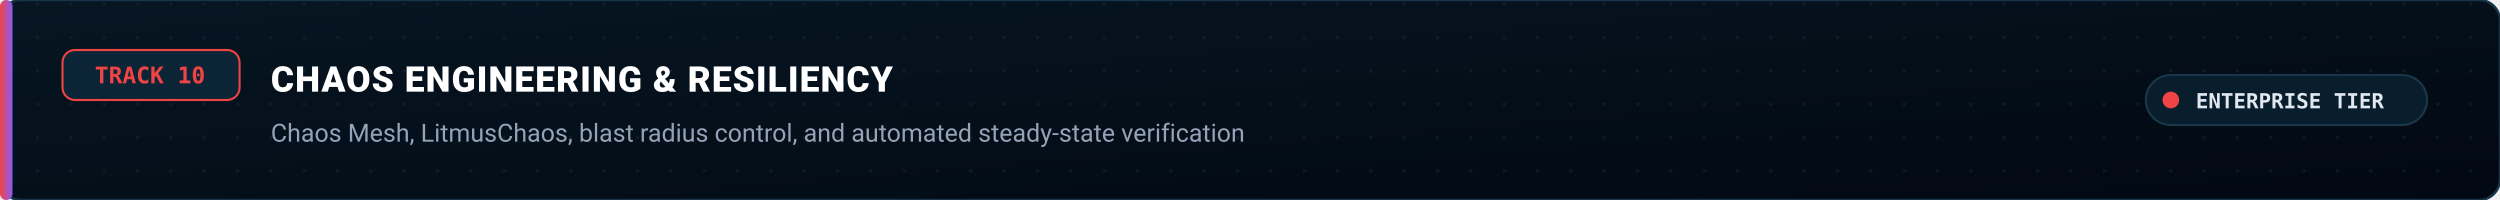
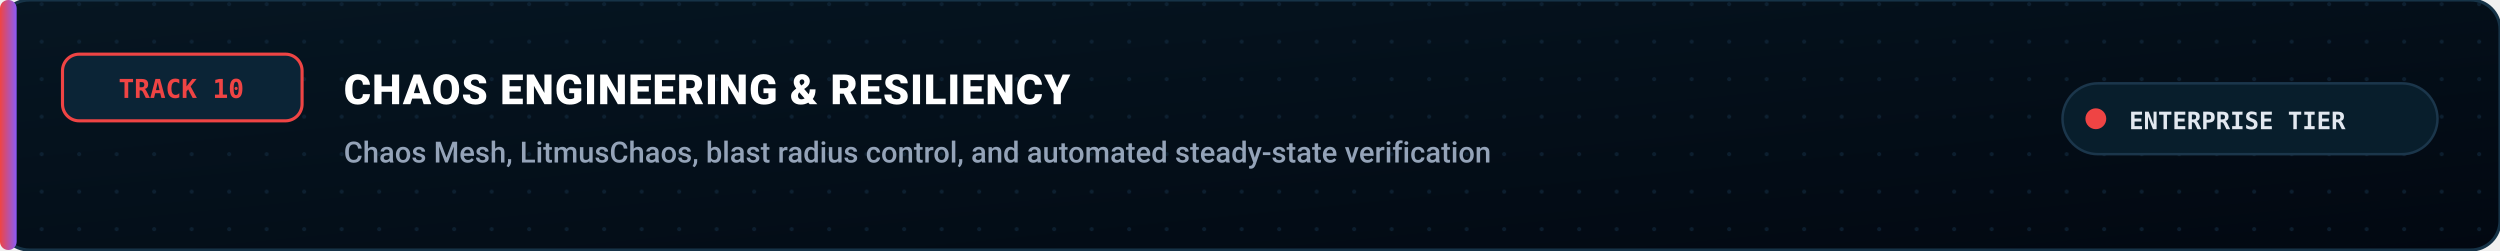
- <svg xmlns="http://www.w3.org/2000/svg" viewBox="0 0 1200 96" width="100%" height="100%">
+ <svg xmlns="http://www.w3.org/2000/svg" viewBox="0 0 1200 120" width="100%" height="100%">
  <defs>
    <linearGradient id="secGrad_10" x1="0%" y1="0%" x2="100%" y2="0%">
      <stop offset="0%" stop-color="#EF4444" />
      <stop offset="100%" stop-color="#8B5CF6" />
    </linearGradient>
    <linearGradient id="barBg_10" x1="0%" y1="0%" x2="100%" y2="100%">
      <stop offset="0%" stop-color="#061622" />
      <stop offset="100%" stop-color="#020811" />
    </linearGradient>
-     <pattern id="dotGrid_10" width="16" height="16" patternUnits="userSpaceOnUse">
-       <circle cx="2" cy="2" r="0.8" fill="#132a3e" />
+     <pattern id="dotGrid_10" width="18" height="18" patternUnits="userSpaceOnUse">
+       <circle cx="2" cy="2" r="1" fill="#132a3e" />
    </pattern>
  </defs>
  <style>
    .mono { font-family: 'JetBrains Mono', 'Fira Code', monospace; }
    .sans { font-family: -apple-system, BlinkMacSystemFont, 'Segoe UI', Roboto, sans-serif; }
  </style>
-   <rect width="1200" height="96" rx="10" fill="url(#barBg_10)" stroke="#163347" stroke-width="1.2" />
-   <rect width="1200" height="96" fill="url(#dotGrid_10)" opacity="0.5" />
-   <rect x="0" y="0" width="6" height="96" rx="3" fill="url(#secGrad_10)" />
-   <g transform="translate(30, 24)">
-     <rect x="0" y="0" width="85" height="24" rx="6" fill="#0b2436" stroke="#EF4444" stroke-width="1" />
-     <text x="42" y="16" fill="#EF4444" class="mono" font-size="11" font-weight="700" text-anchor="middle">TRACK 10</text>
+   <rect width="1200" height="120" rx="14" fill="url(#barBg_10)" stroke="#163347" stroke-width="1.5" />
+   <rect width="1200" height="120" fill="url(#dotGrid_10)" opacity="0.6" />
+   <rect x="0" y="0" width="8" height="120" rx="4" fill="url(#secGrad_10)" />
+   <g transform="translate(30, 26)">
+     <rect x="0" y="0" width="115" height="32" rx="8" fill="#0b2436" stroke="#EF4444" stroke-width="1.5" />
+     <text x="57" y="21" fill="#EF4444" class="mono" font-size="12.5" font-weight="800" text-anchor="middle">TRACK 10</text>
  </g>
-   <g transform="translate(130, 26)">
-     <text x="0" y="18" fill="#FFFFFF" class="sans" font-size="17" font-weight="800" letter-spacing="0.5">CHAOS ENGINEERING &amp; RESILIENCY</text>
-     <text x="0" y="42" fill="#94A3B8" class="sans" font-size="12">Chaos Mesh, LitmusChaos, blast radius control, and automated steady-state verification</text>
+   <g transform="translate(165, 26)">
+     <text x="0" y="24" fill="#FFFFFF" class="sans" font-size="20" font-weight="900" letter-spacing="0.5">CHAOS ENGINEERING &amp; RESILIENCY</text>
+     <text x="0" y="52" fill="#94A3B8" class="sans" font-size="14" font-weight="500">Chaos Mesh, LitmusChaos, blast radius control, and automated steady-state verification</text>
  </g>
-   <g transform="translate(1030, 36)">
-     <rect x="0" y="0" width="135" height="24" rx="12" fill="#081e2c" stroke="#1b364b" />
-     <circle cx="12" cy="12" r="4" fill="#EF4444" />
-     <text x="24" y="16" fill="#E2E8F0" class="mono" font-size="10" font-weight="600">ENTERPRISE TIER</text>
+   <g transform="translate(990, 40)">
+     <rect x="0" y="0" width="180" height="34" rx="17" fill="#081e2c" stroke="#1b364b" stroke-width="1.2" />
+     <circle cx="16" cy="17" r="5" fill="#EF4444" />
+     <text x="32" y="22" fill="#E2E8F0" class="mono" font-size="11.5" font-weight="700">ENTERPRISE TIER</text>
  </g>
</svg>
